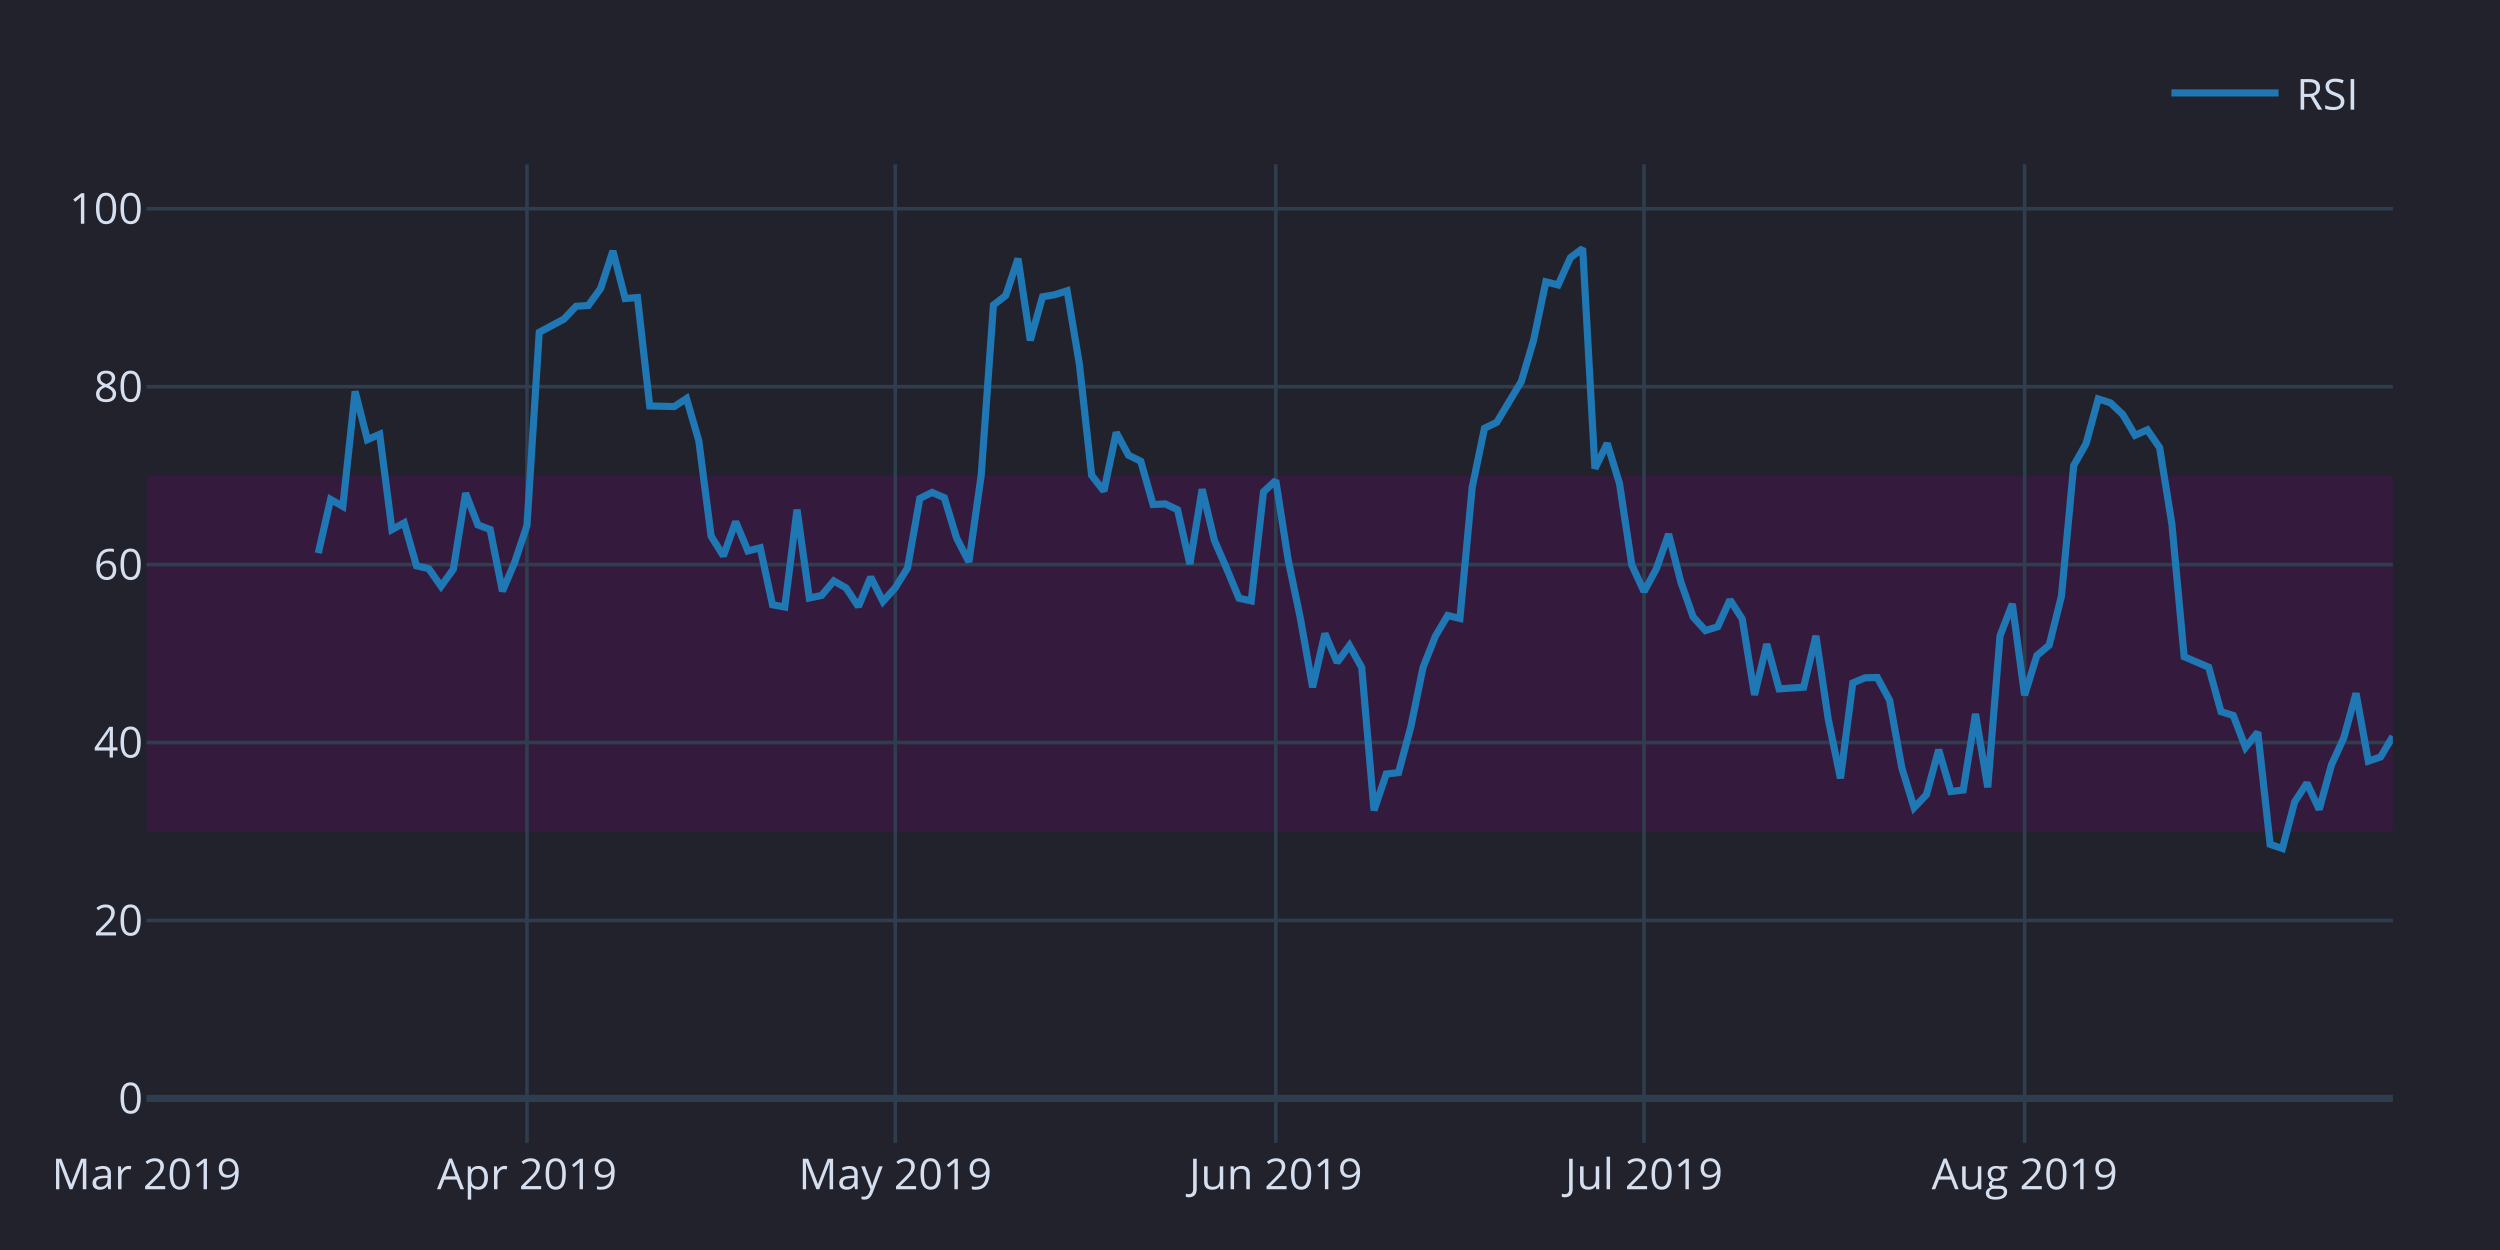
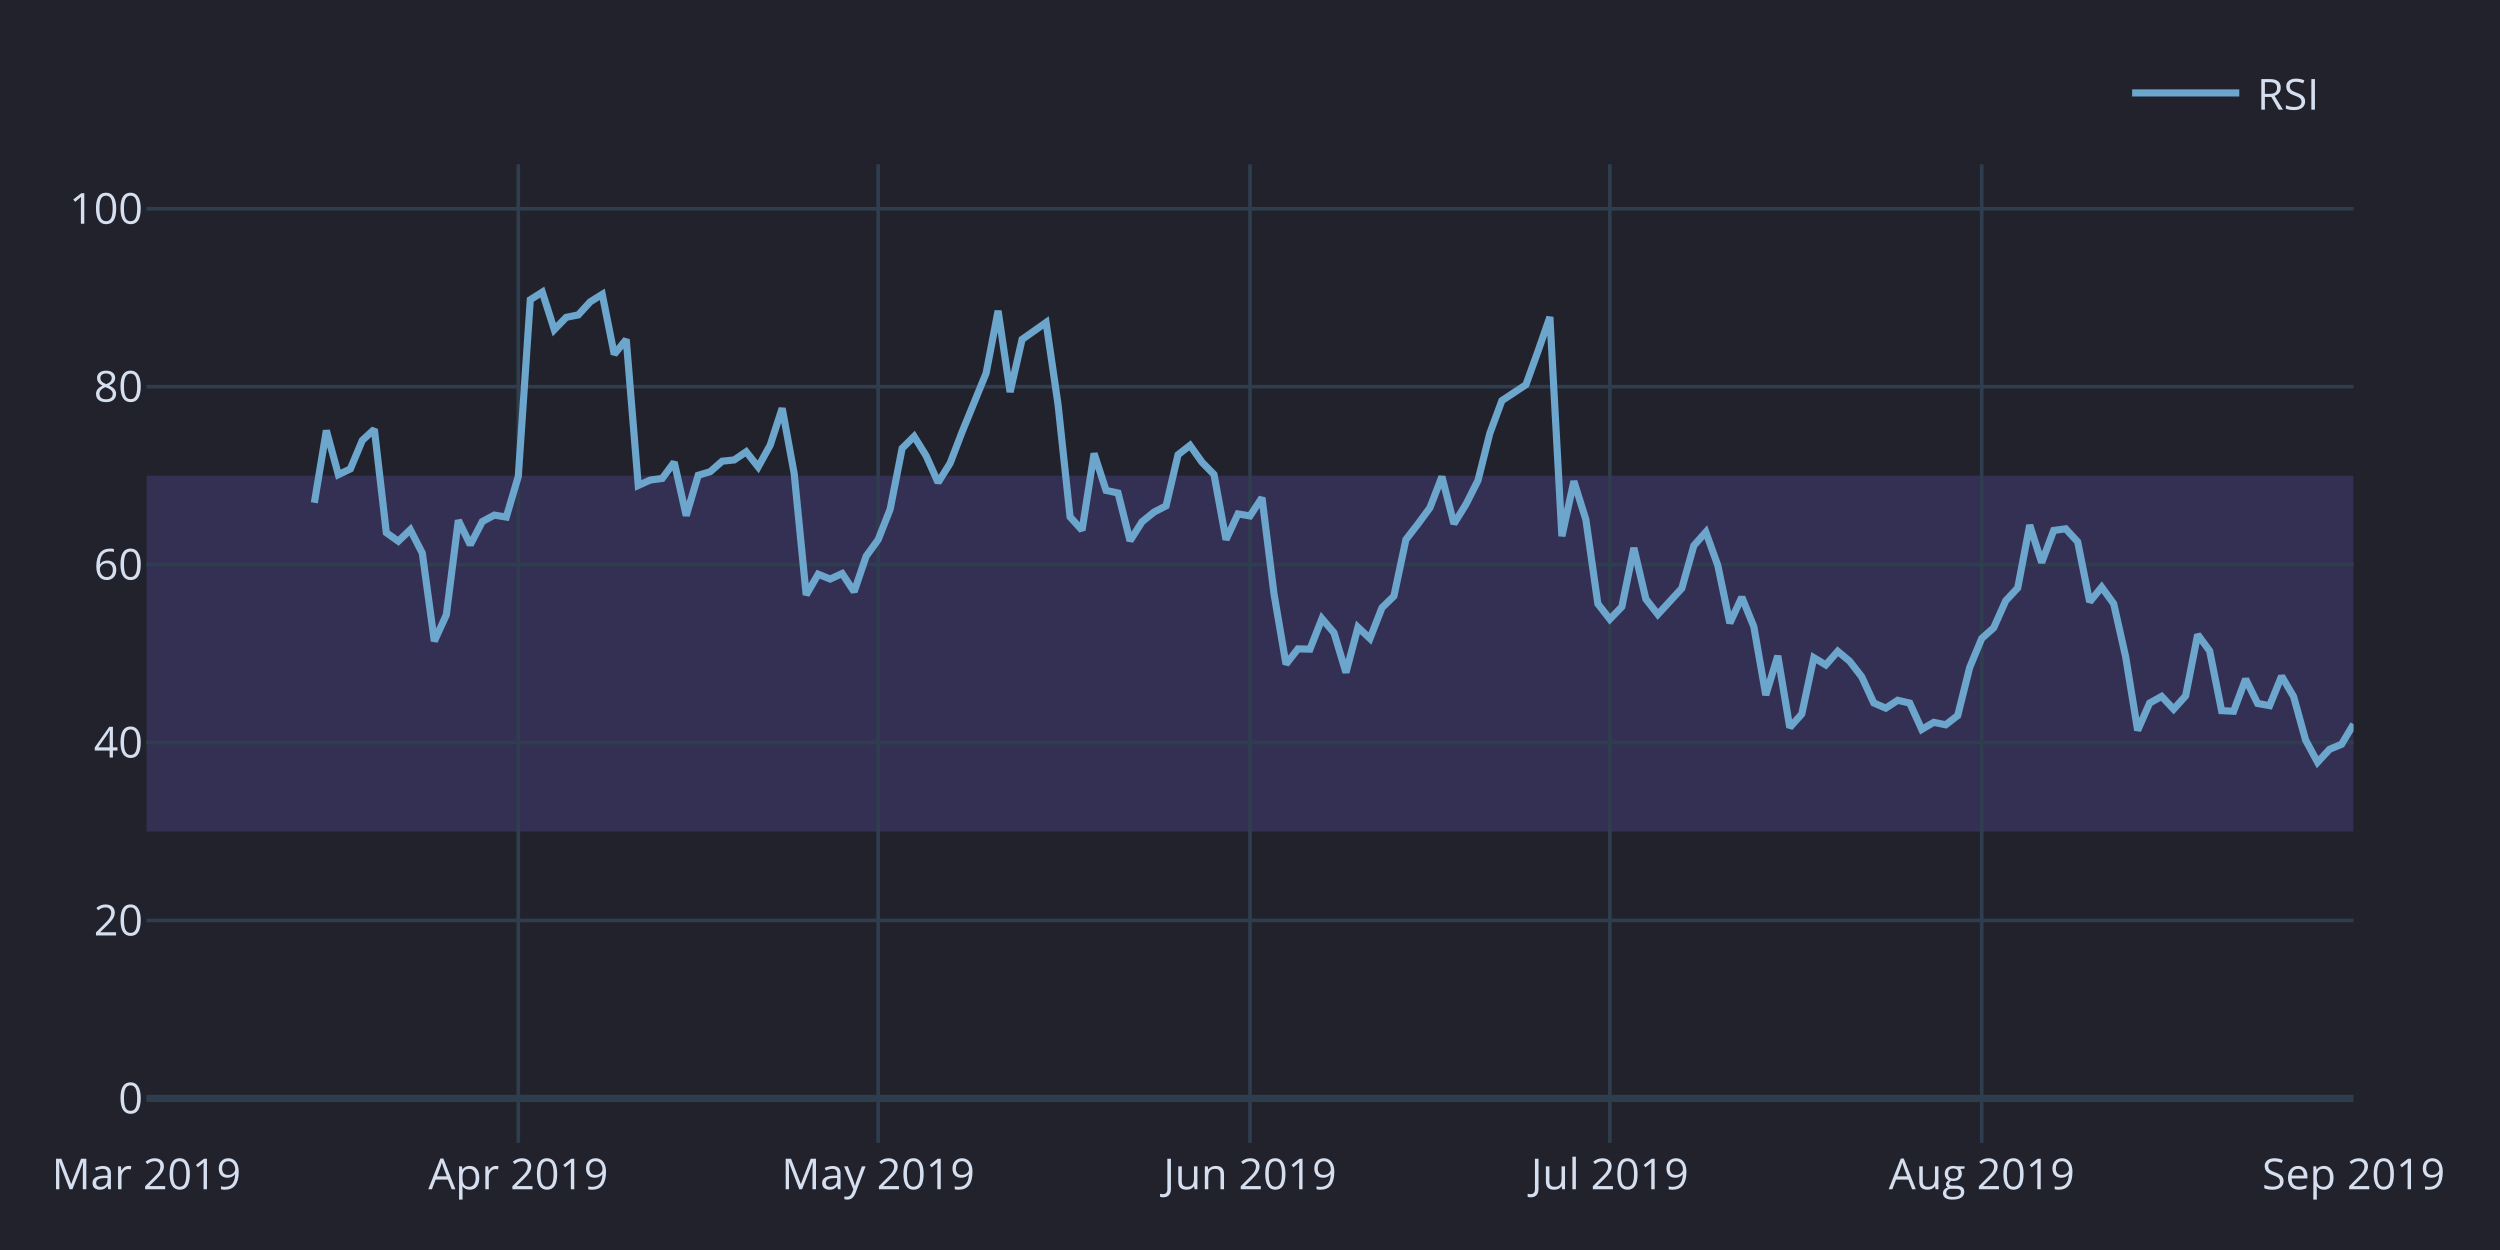
- <svg xmlns="http://www.w3.org/2000/svg" class="main-svg" width="700" height="350" viewBox="0 0 700 350">
+ <svg xmlns="http://www.w3.org/2000/svg" class="main-svg" width="700" height="350" style="" viewBox="0 0 700 350">
  <rect x="0" y="0" width="700" height="350" style="fill: rgb(33, 34, 44); fill-opacity: 1;" />
-   <defs id="defs-de7bb5">
+   <defs id="defs-0c21fc">
    <g class="clips">
-       <clipPath id="clipde7bb5xyplot" class="plotclip">
-         <rect width="629" height="274" />
+       <clipPath id="clip0c21fcxyplot" class="plotclip">
+         <rect width="618" height="274" />
      </clipPath>
-       <clipPath class="axesclip" id="clipde7bb5x">
-         <rect x="41" y="0" width="629" height="350" />
+       <clipPath class="axesclip" id="clip0c21fcx">
+         <rect x="41" y="0" width="618" height="350" />
      </clipPath>
-       <clipPath class="axesclip" id="clipde7bb5y">
+       <clipPath class="axesclip" id="clip0c21fcy">
        <rect x="0" y="46" width="700" height="274" />
      </clipPath>
-       <clipPath class="axesclip" id="clipde7bb5xy">
-         <rect x="41" y="46" width="629" height="274" />
+       <clipPath class="axesclip" id="clip0c21fcxy">
+         <rect x="41" y="46" width="618" height="274" />
      </clipPath>
    </g>
    <g class="gradients" />
    <g class="patterns" />
  </defs>
  <g class="bglayer" />
  <g class="layer-below">
    <g class="imagelayer" />
    <g class="shapelayer" />
  </g>
  <g class="cartesianlayer">
    <g class="subplot xy">
      <g class="layer-subplot">
        <g class="shapelayer">
-           <path data-index="0" fill-rule="evenodd" d="M41,232.82H670V133.18H41Z" clip-path="url(#clipde7bb5xy)" style="opacity: 0.2; stroke: rgb(0, 0, 0); stroke-opacity: 0; fill: rgb(128, 0, 128); fill-opacity: 1; stroke-width: 0px;" />
+           <path data-index="0" fill-rule="evenodd" d="M41,232.82H659V133.18H41Z" clip-path="url(#clip0c21fcxy)" style="opacity: 0.2; stroke: rgb(0, 0, 0); stroke-opacity: 0; fill: rgb(123, 104, 238); fill-opacity: 1; stroke-width: 0px;" />
        </g>
        <g class="imagelayer" />
      </g>
      <g class="gridlayer">
        <g class="x">
-           <path class="xgrid crisp" transform="translate(147.55,0)" d="M0,46v274" style="stroke: rgb(47, 62, 78); stroke-opacity: 1; stroke-width: 1px;" />
-           <path class="xgrid crisp" transform="translate(250.67,0)" d="M0,46v274" style="stroke: rgb(47, 62, 78); stroke-opacity: 1; stroke-width: 1px;" />
-           <path class="xgrid crisp" transform="translate(357.22,0)" d="M0,46v274" style="stroke: rgb(47, 62, 78); stroke-opacity: 1; stroke-width: 1px;" />
-           <path class="xgrid crisp" transform="translate(460.33,0)" d="M0,46v274" style="stroke: rgb(47, 62, 78); stroke-opacity: 1; stroke-width: 1px;" />
-           <path class="xgrid crisp" transform="translate(566.89,0)" d="M0,46v274" style="stroke: rgb(47, 62, 78); stroke-opacity: 1; stroke-width: 1px;" />
+           <path class="xgrid crisp" transform="translate(145.12,0)" d="M0,46v274" style="stroke: rgb(47, 62, 78); stroke-opacity: 1; stroke-width: 1px;" />
+           <path class="xgrid crisp" transform="translate(245.88,0)" d="M0,46v274" style="stroke: rgb(47, 62, 78); stroke-opacity: 1; stroke-width: 1px;" />
+           <path class="xgrid crisp" transform="translate(350,0)" d="M0,46v274" style="stroke: rgb(47, 62, 78); stroke-opacity: 1; stroke-width: 1px;" />
+           <path class="xgrid crisp" transform="translate(450.76,0)" d="M0,46v274" style="stroke: rgb(47, 62, 78); stroke-opacity: 1; stroke-width: 1px;" />
+           <path class="xgrid crisp" transform="translate(554.88,0)" d="M0,46v274" style="stroke: rgb(47, 62, 78); stroke-opacity: 1; stroke-width: 1px;" />
        </g>
        <g class="y">
-           <path class="ygrid crisp" transform="translate(0,257.73)" d="M41,0h629" style="stroke: rgb(47, 62, 78); stroke-opacity: 1; stroke-width: 1px;" />
-           <path class="ygrid crisp" transform="translate(0,207.91)" d="M41,0h629" style="stroke: rgb(47, 62, 78); stroke-opacity: 1; stroke-width: 1px;" />
-           <path class="ygrid crisp" transform="translate(0,158.09)" d="M41,0h629" style="stroke: rgb(47, 62, 78); stroke-opacity: 1; stroke-width: 1px;" />
-           <path class="ygrid crisp" transform="translate(0,108.27)" d="M41,0h629" style="stroke: rgb(47, 62, 78); stroke-opacity: 1; stroke-width: 1px;" />
-           <path class="ygrid crisp" transform="translate(0,58.45)" d="M41,0h629" style="stroke: rgb(47, 62, 78); stroke-opacity: 1; stroke-width: 1px;" />
+           <path class="ygrid crisp" transform="translate(0,257.73)" d="M41,0h618" style="stroke: rgb(47, 62, 78); stroke-opacity: 1; stroke-width: 1px;" />
+           <path class="ygrid crisp" transform="translate(0,207.91)" d="M41,0h618" style="stroke: rgb(47, 62, 78); stroke-opacity: 1; stroke-width: 1px;" />
+           <path class="ygrid crisp" transform="translate(0,158.09)" d="M41,0h618" style="stroke: rgb(47, 62, 78); stroke-opacity: 1; stroke-width: 1px;" />
+           <path class="ygrid crisp" transform="translate(0,108.27)" d="M41,0h618" style="stroke: rgb(47, 62, 78); stroke-opacity: 1; stroke-width: 1px;" />
+           <path class="ygrid crisp" transform="translate(0,58.45)" d="M41,0h618" style="stroke: rgb(47, 62, 78); stroke-opacity: 1; stroke-width: 1px;" />
        </g>
      </g>
      <g class="zerolinelayer">
-         <path class="yzl zl crisp" transform="translate(0,307.55)" d="M41,0h629" style="stroke: rgb(47, 62, 78); stroke-opacity: 1; stroke-width: 2px;" />
+         <path class="yzl zl crisp" transform="translate(0,307.55)" d="M41,0h618" style="stroke: rgb(47, 62, 78); stroke-opacity: 1; stroke-width: 2px;" />
      </g>
      <path class="xlines-below" />
      <path class="ylines-below" />
      <g class="overlines-below" />
      <g class="xaxislayer-below" />
      <g class="yaxislayer-below" />
      <g class="overaxes-below" />
-       <g class="plot" transform="translate(41,46)" clip-path="url(#clipde7bb5xyplot)">
+       <g class="plot" transform="translate(41,46)" clip-path="url(#clip0c21fcxyplot)">
        <g class="scatterlayer mlayer">
-           <g class="trace scatter tracedef8e777-3ca8-43ca-bd67-de5441ab682f" style="stroke-miterlimit: 2; opacity: 1;">
+           <g class="trace scatter trace14465576-43fe-4269-a454-58beeacb853f" style="stroke-miterlimit: 2; opacity: 1;">
            <g class="fills" />
            <g class="errorbars" />
            <g class="lines">
-               <path class="js-line" d="M48.12,108.88L51.56,93.83L54.99,95.78L58.43,63.59L61.87,77.11L65.31,75.6L68.74,102.29L72.18,100.39L75.62,112.43L79.05,113.22L82.49,118.15L85.93,113.38L89.37,92.07L92.8,100.96L96.24,102.27L99.68,119.54L103.11,111.47L106.55,101.15L109.99,47.04L116.86,43.38L120.3,39.76L123.74,39.53L127.17,34.78L130.61,24.26L134.05,37.59L137.49,37.31L140.92,67.67L147.8,67.84L151.23,65.58L154.67,77.43L158.11,104.12L161.55,109.65L164.98,100.07L168.42,108.27L171.86,107.38L175.3,123.33L178.73,123.97L182.17,96.7L185.61,121.44L189.04,120.73L192.48,116.65L195.92,118.65L199.36,123.84L202.79,115.59L206.23,122.41L209.67,118.57L213.1,113.03L216.54,93.59L219.98,91.87L223.42,93.37L226.85,104.65L230.29,111.32L233.73,87.13L237.16,39.42L240.6,36.75L244.04,26.41L247.48,49.31L250.91,37.1L254.35,36.53L257.79,35.42L261.22,55.88L264.66,87.09L268.1,91.5L271.54,75.1L274.97,81.45L278.41,83.15L281.85,95.26L285.28,95.1L288.72,96.74L292.16,111.95L295.6,90.99L299.03,105.31L302.47,113.22L305.91,121.5L309.34,122.25L312.78,91.71L316.22,88.53L319.66,110.62L323.09,127.05L326.53,146.43L329.97,131.4L333.4,139.48L336.84,134.75L340.28,140.89L343.72,180.9L347.15,170.72L350.59,170.32L354.03,157.51L357.46,140.85L360.9,132.16L364.34,126.34L367.78,127.16L371.21,90.48L374.65,73.91L378.09,72.25L384.96,60.83L388.4,49.3L391.84,32.91L395.27,33.79L398.71,26.15L402.15,23.57L405.58,85.19L409.02,78.14L412.46,89.37L415.9,112.18L419.33,119.63L422.77,113.29L426.21,103.54L429.64,116.97L433.08,126.73L436.52,130.55L439.96,129.49L443.39,121.96L446.83,127.31L450.27,148.57L453.7,134.34L457.14,146.88L464.02,146.41L467.45,132.04L470.89,155.27L474.33,171.94L477.77,145.23L481.2,143.79L484.64,143.69L488.08,150.03L491.51,169L494.95,180.14L498.39,176.53L501.83,163.94L505.26,175.62L508.7,175.2L512.14,153.9L515.57,174.44L519.01,132.02L522.45,123.09L525.89,148.66L529.32,137.55L532.76,134.66L536.2,120.96L539.63,84.36L543.07,78.28L546.51,65.7L549.95,66.8L553.38,70.06L556.82,75.88L560.26,74.35L563.69,79.34L567.13,100.73L570.57,137.88L577.44,140.83L580.88,153.26L584.32,154.34L587.75,163.26L591.19,159.02L594.63,190.42L598.07,191.58L601.5,178.54L604.94,173.26L608.38,180.64L611.81,168.16L615.25,160.64L618.69,148.12L622.13,167.12L625.56,165.95L629,160.18" style="vector-effect: non-scaling-stroke; fill: none; stroke: rgb(31, 119, 180); stroke-opacity: 1; stroke-width: 2px; opacity: 1;" />
+               <path class="js-line" d="M47.02,94.78L50.38,74.53L53.74,86.91L57.1,85.3L60.46,77.28L63.82,74.2L67.17,103.15L70.53,105.54L73.89,102.31L77.25,108.89L80.61,133.53L83.97,126.17L87.33,99.69L90.68,106.54L94.04,100.04L97.4,98.23L100.76,98.78L104.12,87.4L107.48,37.93L110.84,35.79L114.2,46.3L117.55,42.84L120.91,42.18L124.27,38.5L127.63,36.41L130.99,53.2L134.35,49.05L137.71,89.93L141.07,88.41L144.42,87.96L147.78,83.42L151.14,98.38L154.5,87.08L157.86,86.07L161.22,83.13L164.58,82.78L167.93,80.49L171.29,84.74L174.65,78.65L178.01,68.32L181.37,86.6L184.73,120.57L188.09,114.78L191.45,116.13L194.8,114.59L198.16,119.67L201.52,109.75L204.88,105.11L208.24,96.58L211.6,79.53L214.96,76.2L218.32,81.62L221.67,89.11L225.03,83.71L228.39,74.94L235.11,58.5L238.47,41.02L241.83,63.77L245.18,49.04L251.9,44.29L255.26,67.32L258.62,98.73L261.98,102.45L265.34,80.96L268.7,91.32L272.05,92.04L275.41,105.41L278.77,100.1L282.13,97.38L285.49,95.65L288.85,81.33L292.21,78.7L295.57,83.43L298.92,86.86L302.28,105.1L305.64,97.9L309,98.46L312.36,93.36L315.72,120.29L319.08,139.97L322.43,135.68L325.79,135.76L329.15,127.22L332.51,131.16L335.87,142.31L339.23,129.64L342.59,132.79L345.95,124.17L349.3,120.91L352.66,105.07L356.02,100.73L359.38,96.17L362.74,87.47L366.1,100.66L369.46,95.23L372.82,88.56L376.17,75.28L379.53,66.17L382.89,63.95L386.25,61.73L389.61,52.43L392.97,42.76L396.33,104.14L399.68,88.74L403.04,99.46L406.4,123.06L409.76,127.37L413.12,123.88L416.48,107.41L419.84,121.73L423.2,126.03L429.91,118.73L433.27,106.77L436.63,102.99L439.99,112.33L443.35,128.47L446.71,121.21L450.07,129.46L453.42,148.63L456.78,137.63L460.14,157.68L463.5,153.92L466.86,138.15L470.22,140.18L473.58,136.36L476.93,139.16L480.29,143.51L483.65,150.82L487.01,152.28L490.37,150.08L493.73,150.86L497.09,158.23L500.45,156.26L503.8,156.94L507.16,154.34L510.52,140.86L513.88,132.78L517.24,129.77L520.6,122.22L523.96,118.62L527.32,101.02L530.67,111.52L534.03,102.53L537.39,102.07L540.75,105.71L544.11,122.51L547.47,118.41L550.83,123.03L554.18,137.88L557.54,158.5L560.9,150.85L564.26,148.99L567.62,152.57L570.98,148.83L574.34,131.69L577.7,136.24L581.05,152.98L584.41,153.15L587.77,144.13L591.13,150.97L594.49,151.57L597.85,143.33L601.21,149.05L604.57,161.22L607.92,167.43L611.28,163.79L614.64,162.4L618,156.77" style="vector-effect: non-scaling-stroke; fill: none; stroke: rgb(108, 166, 205); stroke-opacity: 1; stroke-width: 2px; opacity: 1;" />
            </g>
            <g class="points" />
            <g class="text" />
          </g>
        </g>
      </g>
      <g class="overplot" />
      <path class="xlines-above crisp" d="M0,0" style="fill: none;" />
      <path class="ylines-above crisp" d="M0,0" style="fill: none;" />
      <g class="overlines-above" />
      <g class="xaxislayer-above">
        <g class="xtick">
          <text text-anchor="middle" x="0" y="333" transform="translate(41,0)" style="font-family: 'Open Sans', verdana, arial, sans-serif; font-size: 12px; fill: rgb(214, 223, 239); fill-opacity: 1; white-space: pre; opacity: 1;">Mar 2019</text>
        </g>
        <g class="xtick">
-           <text text-anchor="middle" x="0" y="333" style="font-family: 'Open Sans', verdana, arial, sans-serif; font-size: 12px; fill: rgb(214, 223, 239); fill-opacity: 1; white-space: pre; opacity: 1;" transform="translate(147.55,0)">Apr 2019</text>
+           <text text-anchor="middle" x="0" y="333" style="font-family: 'Open Sans', verdana, arial, sans-serif; font-size: 12px; fill: rgb(214, 223, 239); fill-opacity: 1; white-space: pre; opacity: 1;" transform="translate(145.12,0)">Apr 2019</text>
        </g>
        <g class="xtick">
-           <text text-anchor="middle" x="0" y="333" style="font-family: 'Open Sans', verdana, arial, sans-serif; font-size: 12px; fill: rgb(214, 223, 239); fill-opacity: 1; white-space: pre; opacity: 1;" transform="translate(250.67,0)">May 2019</text>
+           <text text-anchor="middle" x="0" y="333" style="font-family: 'Open Sans', verdana, arial, sans-serif; font-size: 12px; fill: rgb(214, 223, 239); fill-opacity: 1; white-space: pre; opacity: 1;" transform="translate(245.88,0)">May 2019</text>
        </g>
        <g class="xtick">
-           <text text-anchor="middle" x="0" y="333" style="font-family: 'Open Sans', verdana, arial, sans-serif; font-size: 12px; fill: rgb(214, 223, 239); fill-opacity: 1; white-space: pre; opacity: 1;" transform="translate(357.22,0)">Jun 2019</text>
+           <text text-anchor="middle" x="0" y="333" style="font-family: 'Open Sans', verdana, arial, sans-serif; font-size: 12px; fill: rgb(214, 223, 239); fill-opacity: 1; white-space: pre; opacity: 1;" transform="translate(350,0)">Jun 2019</text>
        </g>
        <g class="xtick">
-           <text text-anchor="middle" x="0" y="333" style="font-family: 'Open Sans', verdana, arial, sans-serif; font-size: 12px; fill: rgb(214, 223, 239); fill-opacity: 1; white-space: pre; opacity: 1;" transform="translate(460.33,0)">Jul 2019</text>
+           <text text-anchor="middle" x="0" y="333" style="font-family: 'Open Sans', verdana, arial, sans-serif; font-size: 12px; fill: rgb(214, 223, 239); fill-opacity: 1; white-space: pre; opacity: 1;" transform="translate(450.76,0)">Jul 2019</text>
        </g>
        <g class="xtick">
-           <text text-anchor="middle" x="0" y="333" style="font-family: 'Open Sans', verdana, arial, sans-serif; font-size: 12px; fill: rgb(214, 223, 239); fill-opacity: 1; white-space: pre; opacity: 1;" transform="translate(566.89,0)">Aug 2019</text>
+           <text text-anchor="middle" x="0" y="333" style="font-family: 'Open Sans', verdana, arial, sans-serif; font-size: 12px; fill: rgb(214, 223, 239); fill-opacity: 1; white-space: pre; opacity: 1;" transform="translate(554.88,0)">Aug 2019</text>
+         </g>
+         <g class="xtick">
+           <text text-anchor="middle" x="0" y="333" style="font-family: 'Open Sans', verdana, arial, sans-serif; font-size: 12px; fill: rgb(214, 223, 239); fill-opacity: 1; white-space: pre; opacity: 1;" transform="translate(659,0)">Sep 2019</text>
        </g>
      </g>
      <g class="yaxislayer-above">
        <g class="ytick">
          <text text-anchor="end" x="40" y="4.2" transform="translate(0,307.55)" style="font-family: 'Open Sans', verdana, arial, sans-serif; font-size: 12px; fill: rgb(214, 223, 239); fill-opacity: 1; white-space: pre; opacity: 1;">0</text>
        </g>
        <g class="ytick">
          <text text-anchor="end" x="40" y="4.2" style="font-family: 'Open Sans', verdana, arial, sans-serif; font-size: 12px; fill: rgb(214, 223, 239); fill-opacity: 1; white-space: pre; opacity: 1;" transform="translate(0,257.73)">20</text>
        </g>
        <g class="ytick">
          <text text-anchor="end" x="40" y="4.2" style="font-family: 'Open Sans', verdana, arial, sans-serif; font-size: 12px; fill: rgb(214, 223, 239); fill-opacity: 1; white-space: pre; opacity: 1;" transform="translate(0,207.91)">40</text>
        </g>
        <g class="ytick">
          <text text-anchor="end" x="40" y="4.2" style="font-family: 'Open Sans', verdana, arial, sans-serif; font-size: 12px; fill: rgb(214, 223, 239); fill-opacity: 1; white-space: pre; opacity: 1;" transform="translate(0,158.09)">60</text>
        </g>
        <g class="ytick">
          <text text-anchor="end" x="40" y="4.2" style="font-family: 'Open Sans', verdana, arial, sans-serif; font-size: 12px; fill: rgb(214, 223, 239); fill-opacity: 1; white-space: pre; opacity: 1;" transform="translate(0,108.27)">80</text>
        </g>
        <g class="ytick">
          <text text-anchor="end" x="40" y="4.2" style="font-family: 'Open Sans', verdana, arial, sans-serif; font-size: 12px; fill: rgb(214, 223, 239); fill-opacity: 1; white-space: pre; opacity: 1;" transform="translate(0,58.45)">100</text>
        </g>
      </g>
      <g class="overaxes-above" />
    </g>
  </g>
  <g class="polarlayer" />
+   <g class="smithlayer" />
  <g class="ternarylayer" />
  <g class="geolayer" />
  <g class="funnelarealayer" />
  <g class="pielayer" />
  <g class="iciclelayer" />
  <g class="treemaplayer" />
  <g class="sunburstlayer" />
  <g class="glimages" />
-   <defs id="topdefs-de7bb5">
+   <defs id="topdefs-0c21fc">
    <g class="clips" />
-     <clipPath id="legendde7bb5">
+     <clipPath id="legend0c21fc">
      <rect width="67" height="29" x="0" y="0" />
    </clipPath>
  </defs>
  <g class="layer-above">
    <g class="imagelayer" />
    <g class="shapelayer" />
  </g>
  <g class="infolayer">
-     <g class="legend" pointer-events="all" transform="translate(603,11.52)">
+     <g class="legend" pointer-events="all" transform="translate(592,11.52)">
      <rect class="bg" shape-rendering="crispEdges" style="stroke: rgb(68, 68, 68); stroke-opacity: 1; fill: rgb(33, 34, 44); fill-opacity: 1; stroke-width: 0px;" width="67" height="29" x="0" y="0" />
-       <g class="scrollbox" transform="" clip-path="url(#legendde7bb5)">
+       <g class="scrollbox" transform="" clip-path="url(#legend0c21fc)">
        <g class="groups">
          <g class="traces" transform="translate(0,14.5)" style="opacity: 1;">
            <text class="legendtext" text-anchor="start" x="40" y="4.68" style="font-family: 'Open Sans', verdana, arial, sans-serif; font-size: 12px; fill: rgb(214, 223, 239); fill-opacity: 1; white-space: pre;">RSI</text>
            <g class="layers" style="opacity: 1;">
              <g class="legendfill" />
              <g class="legendlines">
-                 <path class="js-line" d="M5,0h30" style="fill: none; stroke: rgb(31, 119, 180); stroke-opacity: 1; stroke-width: 2px;" />
+                 <path class="js-line" d="M5,0h30" style="fill: none; stroke: rgb(108, 166, 205); stroke-opacity: 1; stroke-width: 2px;" />
              </g>
              <g class="legendsymbols">
                <g class="legendpoints" />
              </g>
            </g>
-             <rect class="legendtoggle" x="0" y="-9.5" width="64.094" height="19" style="fill: rgb(0, 0, 0); fill-opacity: 0;" />
+             <rect class="legendtoggle" x="0" y="-9.5" width="64.109" height="19" style="fill: rgb(0, 0, 0); fill-opacity: 0;" />
          </g>
        </g>
      </g>
      <rect class="scrollbar" rx="20" ry="3" width="0" height="0" style="fill: rgb(128, 139, 164); fill-opacity: 1;" x="0" y="0" />
    </g>
    <g class="g-gtitle" />
    <g class="g-xtitle" />
    <g class="g-ytitle" />
  </g>
</svg>
